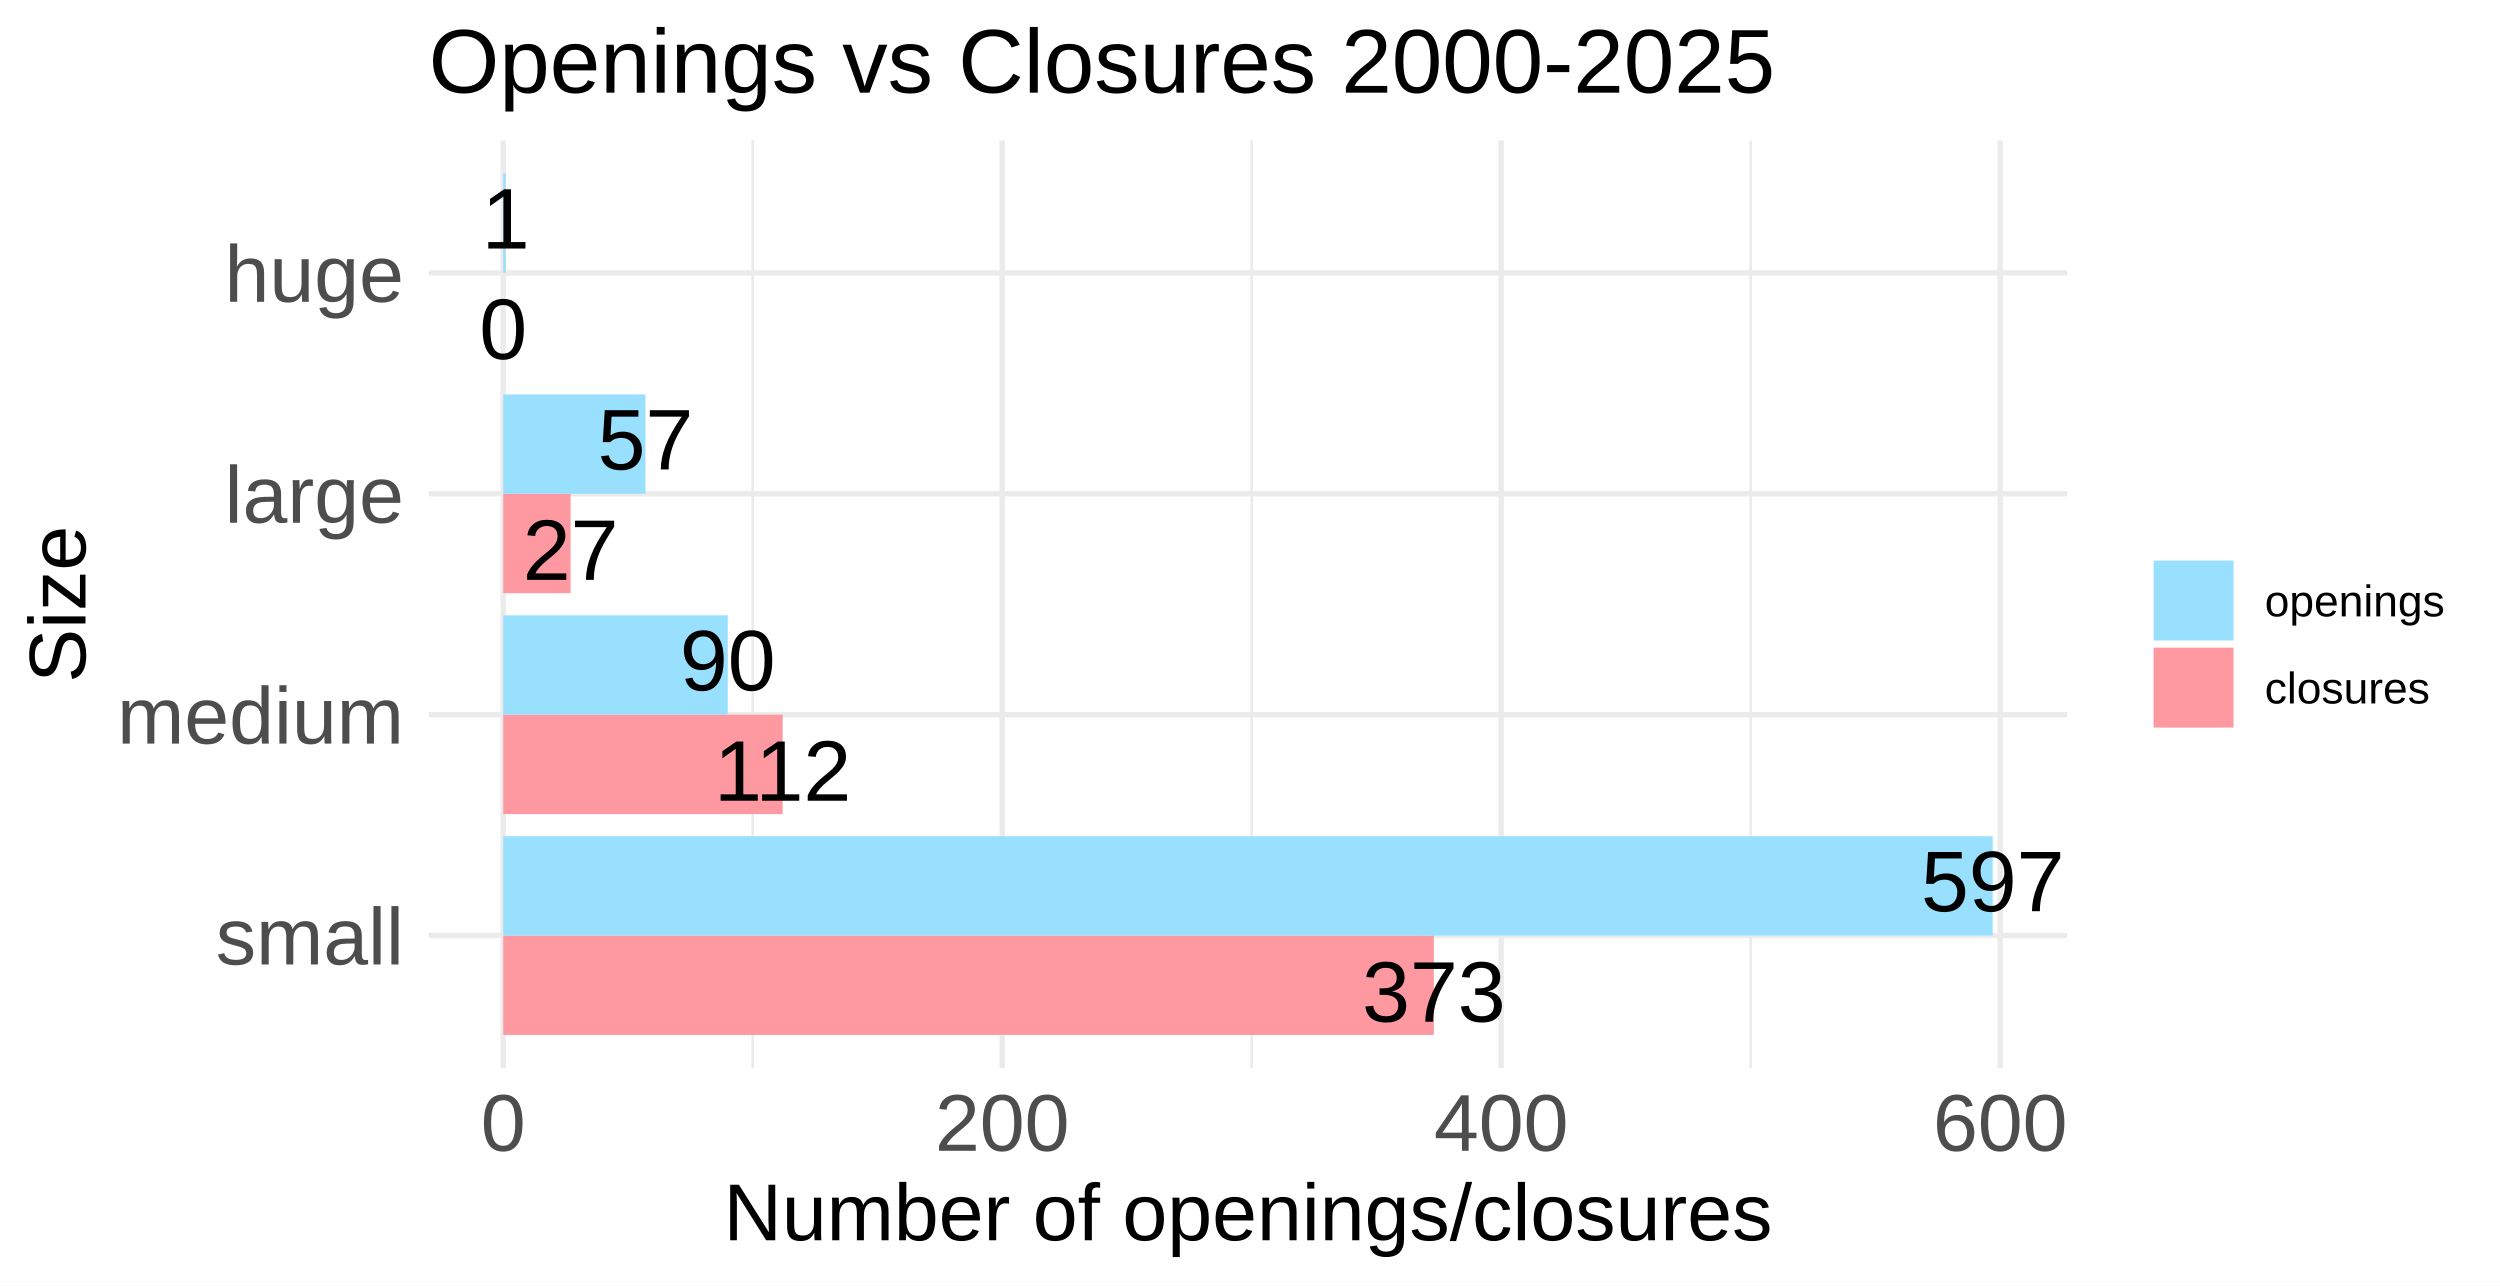
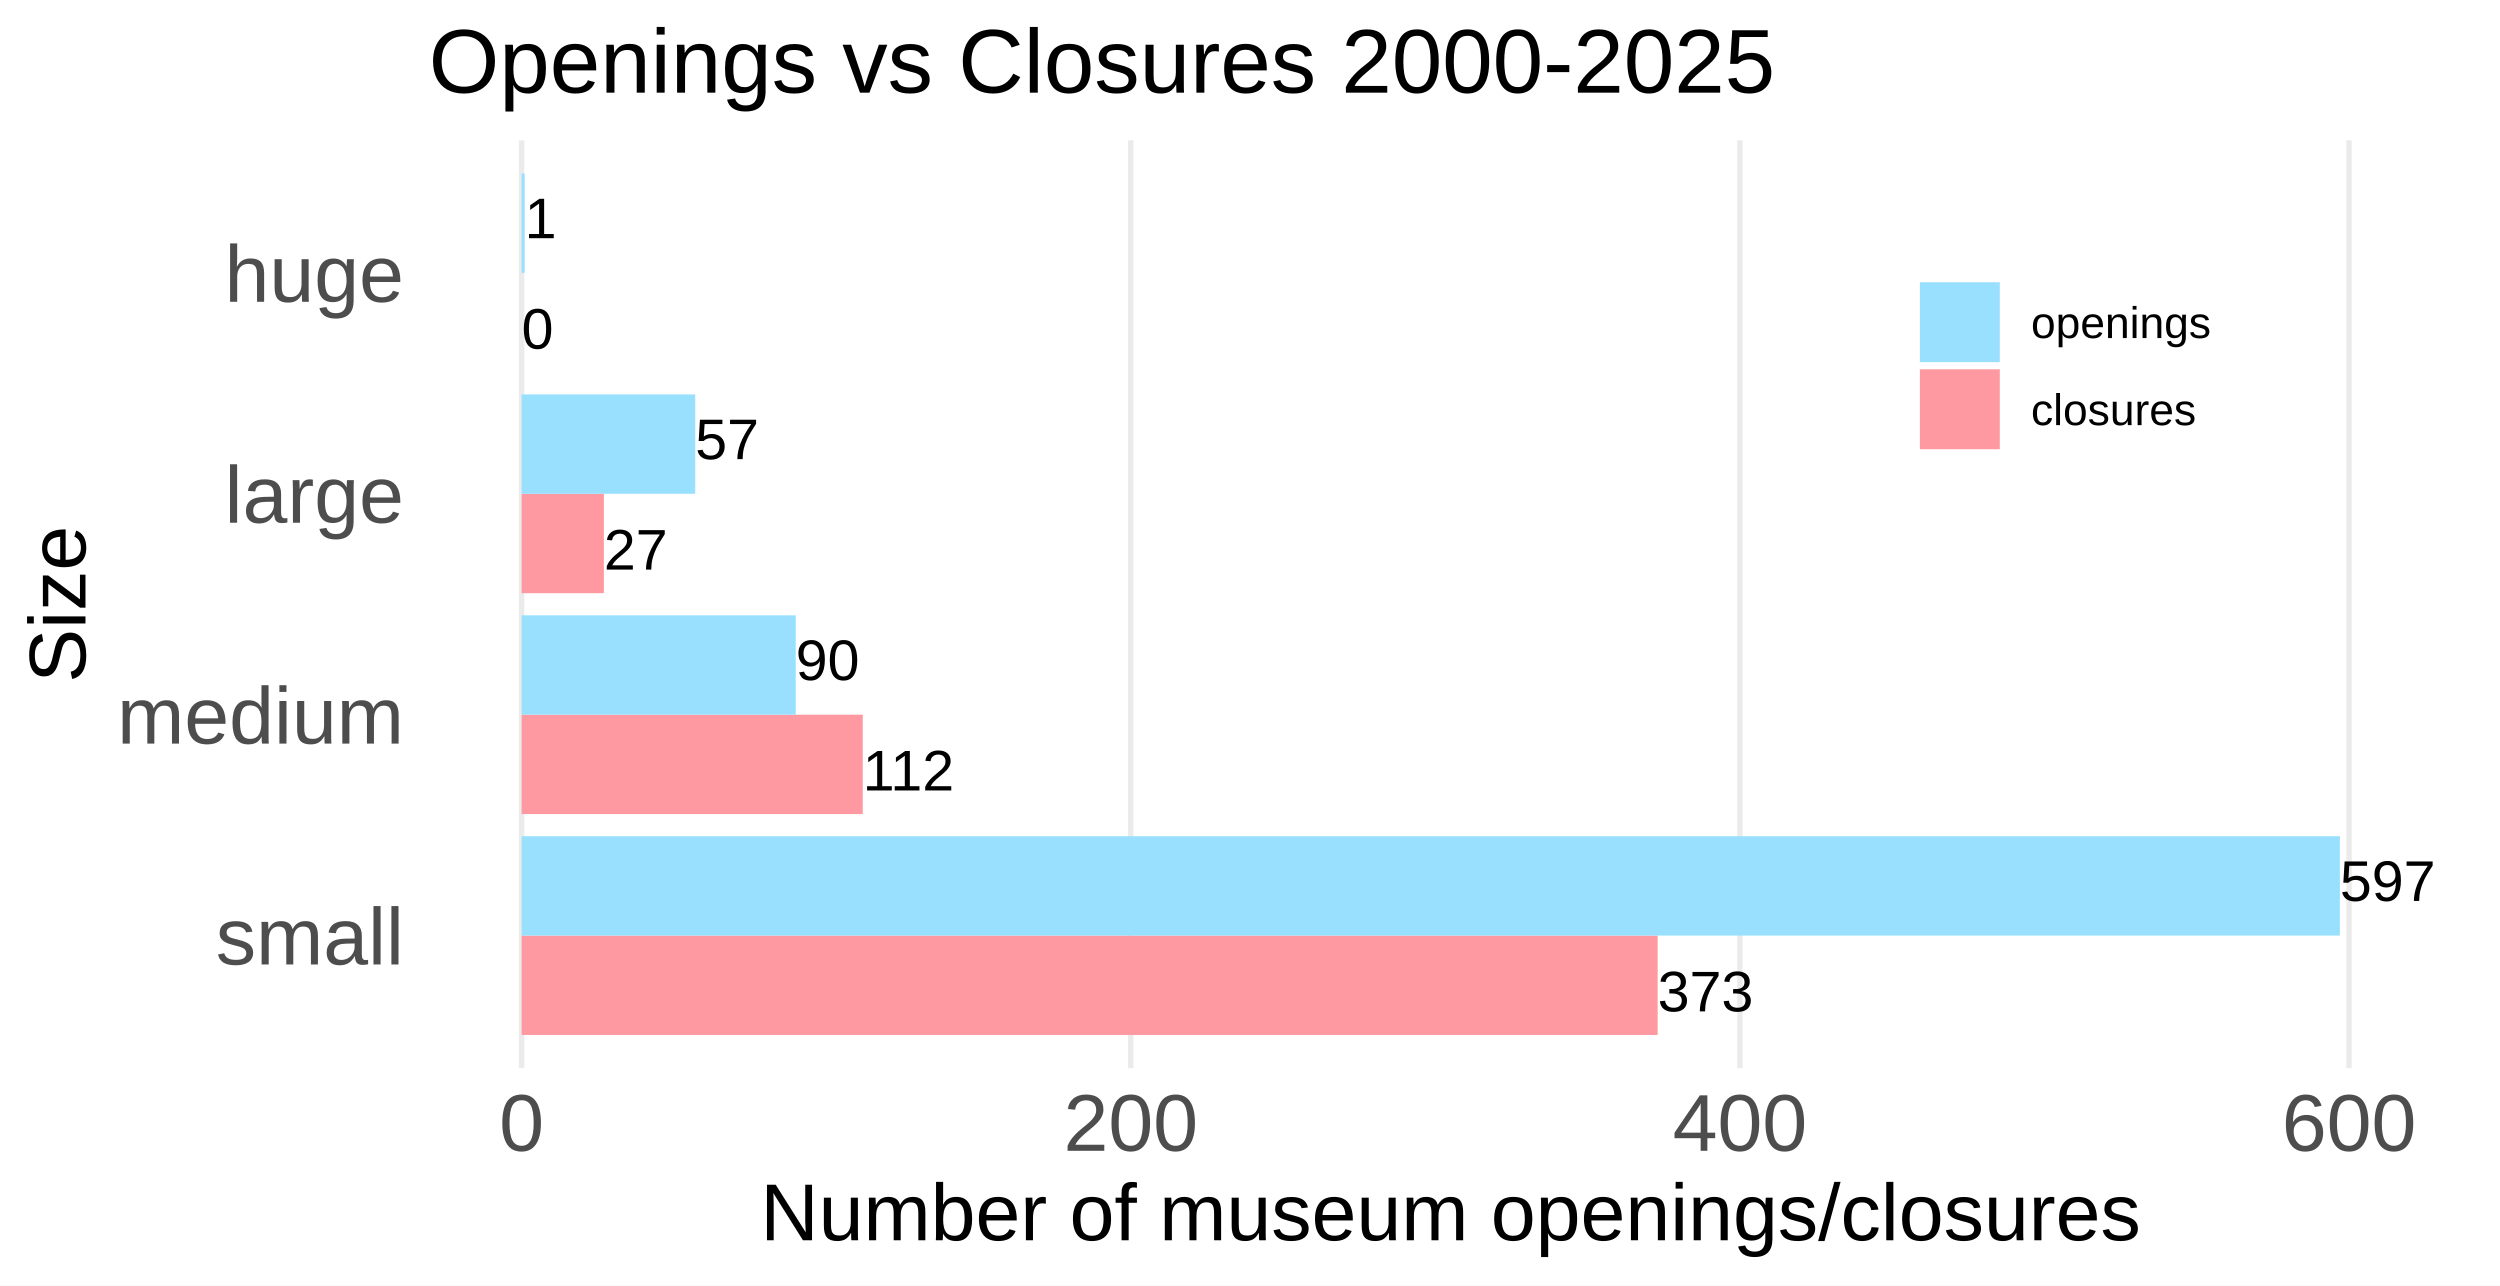
<svg xmlns="http://www.w3.org/2000/svg" class="svglite" width="496.06pt" height="255.12pt" viewBox="0 0 496.06 255.12">
  <defs>
    <style type="text/css">
    .svglite line, .svglite polyline, .svglite polygon, .svglite path, .svglite rect, .svglite circle {
      fill: none;
      stroke: #000000;
      stroke-linecap: round;
      stroke-linejoin: round;
      stroke-miterlimit: 10.00;
    }
    .svglite text {
      white-space: pre;
    }
  </style>
  </defs>
  <rect width="100%" height="100%" style="stroke: none; fill: #FFFFFF;" />
  <defs>
    <clipPath id="cpMC4wMHw0OTYuMDZ8MC4wMHwyNTUuMTI=">
      <rect x="0.00" y="0.00" width="496.06" height="255.12" />
    </clipPath>
  </defs>
  <g clip-path="url(#cpMC4wMHw0OTYuMDZ8MC4wMHwyNTUuMTI=)">
</g>
  <defs>
-     <clipPath id="cpODUuMDd8NDEwLjE4fDI3Ljg1fDIxMS45NA==">
-       <rect x="85.07" y="27.85" width="325.11" height="184.09" />
+     <clipPath id="cpODUuMDd8NDkwLjU4fDI3Ljg1fDIxMS45NA==">
+       <rect x="85.07" y="27.85" width="405.51" height="184.09" />
    </clipPath>
  </defs>
-   <g clip-path="url(#cpODUuMDd8NDEwLjE4fDI3Ljg1fDIxMS45NA==)">
-     <polyline points="149.36,211.94 149.36,27.85 " style="stroke-width: 0.53; stroke: #EBEBEB; stroke-linecap: butt;" />
-     <polyline points="248.37,211.94 248.37,27.85 " style="stroke-width: 0.53; stroke: #EBEBEB; stroke-linecap: butt;" />
-     <polyline points="347.38,211.94 347.38,27.85 " style="stroke-width: 0.53; stroke: #EBEBEB; stroke-linecap: butt;" />
-     <polyline points="85.07,185.64 410.18,185.64 " style="stroke-width: 1.07; stroke: #EBEBEB; stroke-linecap: butt;" />
-     <polyline points="85.07,141.81 410.18,141.81 " style="stroke-width: 1.07; stroke: #EBEBEB; stroke-linecap: butt;" />
-     <polyline points="85.07,97.98 410.18,97.98 " style="stroke-width: 1.07; stroke: #EBEBEB; stroke-linecap: butt;" />
-     <polyline points="85.07,54.15 410.18,54.15 " style="stroke-width: 1.07; stroke: #EBEBEB; stroke-linecap: butt;" />
-     <polyline points="99.85,211.94 99.85,27.85 " style="stroke-width: 1.07; stroke: #EBEBEB; stroke-linecap: butt;" />
-     <polyline points="198.86,211.94 198.86,27.85 " style="stroke-width: 1.07; stroke: #EBEBEB; stroke-linecap: butt;" />
-     <polyline points="297.87,211.94 297.87,27.85 " style="stroke-width: 1.07; stroke: #EBEBEB; stroke-linecap: butt;" />
-     <polyline points="396.89,211.94 396.89,27.85 " style="stroke-width: 1.07; stroke: #EBEBEB; stroke-linecap: butt;" />
-     <rect x="99.85" y="185.64" width="184.66" height="19.72" style="stroke-width: 1.07; stroke: none; stroke-linecap: butt; stroke-linejoin: miter; fill: #FF99A1;" />
-     <rect x="99.85" y="165.92" width="295.55" height="19.72" style="stroke-width: 1.07; stroke: none; stroke-linecap: butt; stroke-linejoin: miter; fill: #99E0FF;" />
-     <rect x="99.85" y="141.81" width="55.45" height="19.72" style="stroke-width: 1.07; stroke: none; stroke-linecap: butt; stroke-linejoin: miter; fill: #FF99A1;" />
-     <rect x="99.85" y="122.09" width="44.56" height="19.72" style="stroke-width: 1.07; stroke: none; stroke-linecap: butt; stroke-linejoin: miter; fill: #99E0FF;" />
-     <rect x="99.85" y="97.98" width="13.37" height="19.72" style="stroke-width: 1.07; stroke: none; stroke-linecap: butt; stroke-linejoin: miter; fill: #FF99A1;" />
-     <rect x="99.85" y="78.26" width="28.22" height="19.72" style="stroke-width: 1.07; stroke: none; stroke-linecap: butt; stroke-linejoin: miter; fill: #99E0FF;" />
-     <rect x="99.85" y="54.15" width="0.00" height="19.72" style="stroke-width: 1.07; stroke: none; stroke-linecap: butt; stroke-linejoin: miter; fill: #FF99A1;" />
-     <rect x="99.85" y="34.42" width="0.50" height="19.72" style="stroke-width: 1.07; stroke: none; stroke-linecap: butt; stroke-linejoin: miter; fill: #99E0FF;" />
-     <text x="395.40" y="180.81" text-anchor="middle" style="font-size: 17.07px; font-family: &quot;Arial&quot;;" textLength="28.47px" lengthAdjust="spacingAndGlyphs">597</text>
-     <text x="144.40" y="136.98" text-anchor="middle" style="font-size: 17.07px; font-family: &quot;Arial&quot;;" textLength="18.98px" lengthAdjust="spacingAndGlyphs">90</text>
-     <text x="128.07" y="93.15" text-anchor="middle" style="font-size: 17.07px; font-family: &quot;Arial&quot;;" textLength="18.98px" lengthAdjust="spacingAndGlyphs">57</text>
-     <text x="100.34" y="49.31" text-anchor="middle" style="font-size: 17.07px; font-family: &quot;Arial&quot;;" textLength="9.49px" lengthAdjust="spacingAndGlyphs">1</text>
-     <text x="284.51" y="202.73" text-anchor="middle" style="font-size: 17.07px; font-family: &quot;Arial&quot;;" textLength="28.47px" lengthAdjust="spacingAndGlyphs">373</text>
-     <text x="155.30" y="158.89" text-anchor="middle" style="font-size: 17.07px; font-family: &quot;Arial&quot;;" textLength="28.47px" lengthAdjust="spacingAndGlyphs">112</text>
-     <text x="113.22" y="115.06" text-anchor="middle" style="font-size: 17.07px; font-family: &quot;Arial&quot;;" textLength="18.98px" lengthAdjust="spacingAndGlyphs">27</text>
-     <text x="99.85" y="71.23" text-anchor="middle" style="font-size: 17.07px; font-family: &quot;Arial&quot;;" textLength="9.49px" lengthAdjust="spacingAndGlyphs">0</text>
+   <g clip-path="url(#cpODUuMDd8NDkwLjU4fDI3Ljg1fDIxMS45NA==)">
+     <polyline points="103.50,211.94 103.50,27.85 " style="stroke-width: 1.07; stroke: #EBEBEB; stroke-linecap: butt;" />
+     <polyline points="224.37,211.94 224.37,27.85 " style="stroke-width: 1.07; stroke: #EBEBEB; stroke-linecap: butt;" />
+     <polyline points="345.24,211.94 345.24,27.85 " style="stroke-width: 1.07; stroke: #EBEBEB; stroke-linecap: butt;" />
+     <polyline points="466.11,211.94 466.11,27.85 " style="stroke-width: 1.07; stroke: #EBEBEB; stroke-linecap: butt;" />
+     <rect x="103.50" y="185.64" width="225.42" height="19.72" style="stroke-width: 1.07; stroke: none; stroke-linecap: butt; stroke-linejoin: miter; fill: #FF99A1;" />
+     <rect x="103.50" y="165.92" width="360.79" height="19.72" style="stroke-width: 1.07; stroke: none; stroke-linecap: butt; stroke-linejoin: miter; fill: #99E0FF;" />
+     <rect x="103.50" y="141.81" width="67.69" height="19.72" style="stroke-width: 1.07; stroke: none; stroke-linecap: butt; stroke-linejoin: miter; fill: #FF99A1;" />
+     <rect x="103.50" y="122.09" width="54.39" height="19.72" style="stroke-width: 1.07; stroke: none; stroke-linecap: butt; stroke-linejoin: miter; fill: #99E0FF;" />
+     <rect x="103.50" y="97.98" width="16.32" height="19.72" style="stroke-width: 1.07; stroke: none; stroke-linecap: butt; stroke-linejoin: miter; fill: #FF99A1;" />
+     <rect x="103.50" y="78.26" width="34.45" height="19.72" style="stroke-width: 1.07; stroke: none; stroke-linecap: butt; stroke-linejoin: miter; fill: #99E0FF;" />
+     <rect x="103.50" y="54.15" width="0.00" height="19.72" style="stroke-width: 1.07; stroke: none; stroke-linecap: butt; stroke-linejoin: miter; fill: #FF99A1;" />
+     <rect x="103.50" y="34.42" width="0.60" height="19.72" style="stroke-width: 1.07; stroke: none; stroke-linecap: butt; stroke-linejoin: miter; fill: #99E0FF;" />
+     <text x="464.29" y="178.77" style="font-size: 11.38px; font-family: &quot;Arial&quot;;" textLength="18.99px" lengthAdjust="spacingAndGlyphs">597</text>
+     <text x="157.89" y="134.94" style="font-size: 11.38px; font-family: &quot;Arial&quot;;" textLength="12.66px" lengthAdjust="spacingAndGlyphs">90</text>
+     <text x="137.95" y="91.11" style="font-size: 11.38px; font-family: &quot;Arial&quot;;" textLength="12.66px" lengthAdjust="spacingAndGlyphs">57</text>
+     <text x="104.11" y="47.27" style="font-size: 11.38px; font-family: &quot;Arial&quot;;" textLength="6.33px" lengthAdjust="spacingAndGlyphs">1</text>
+     <text x="328.92" y="200.68" style="font-size: 11.38px; font-family: &quot;Arial&quot;;" textLength="18.99px" lengthAdjust="spacingAndGlyphs">373</text>
+     <text x="171.19" y="156.85" style="font-size: 11.38px; font-family: &quot;Arial&quot;;" textLength="18.99px" lengthAdjust="spacingAndGlyphs">112</text>
+     <text x="119.82" y="113.02" style="font-size: 11.38px; font-family: &quot;Arial&quot;;" textLength="12.66px" lengthAdjust="spacingAndGlyphs">27</text>
+     <text x="103.50" y="69.19" style="font-size: 11.38px; font-family: &quot;Arial&quot;;" textLength="6.33px" lengthAdjust="spacingAndGlyphs">0</text>
  </g>
  <g clip-path="url(#cpMC4wMHw0OTYuMDZ8MC4wMHwyNTUuMTI=)">
    <text x="80.14" y="191.38" text-anchor="end" style="font-size: 16.00px;fill: #4D4D4D; font-family: &quot;Arial&quot;;" textLength="37.34px" lengthAdjust="spacingAndGlyphs">small</text>
    <text x="80.14" y="147.55" text-anchor="end" style="font-size: 16.00px;fill: #4D4D4D; font-family: &quot;Arial&quot;;" textLength="56.91px" lengthAdjust="spacingAndGlyphs">medium</text>
    <text x="80.14" y="103.72" text-anchor="end" style="font-size: 16.00px;fill: #4D4D4D; font-family: &quot;Arial&quot;;" textLength="35.58px" lengthAdjust="spacingAndGlyphs">large</text>
    <text x="80.14" y="59.89" text-anchor="end" style="font-size: 16.00px;fill: #4D4D4D; font-family: &quot;Arial&quot;;" textLength="35.60px" lengthAdjust="spacingAndGlyphs">huge</text>
-     <text x="99.85" y="228.35" text-anchor="middle" style="font-size: 16.00px;fill: #4D4D4D; font-family: &quot;Arial&quot;;" textLength="8.90px" lengthAdjust="spacingAndGlyphs">0</text>
-     <text x="198.86" y="228.35" text-anchor="middle" style="font-size: 16.00px;fill: #4D4D4D; font-family: &quot;Arial&quot;;" textLength="26.70px" lengthAdjust="spacingAndGlyphs">200</text>
-     <text x="297.87" y="228.35" text-anchor="middle" style="font-size: 16.00px;fill: #4D4D4D; font-family: &quot;Arial&quot;;" textLength="26.70px" lengthAdjust="spacingAndGlyphs">400</text>
-     <text x="396.89" y="228.35" text-anchor="middle" style="font-size: 16.00px;fill: #4D4D4D; font-family: &quot;Arial&quot;;" textLength="26.70px" lengthAdjust="spacingAndGlyphs">600</text>
-     <text x="247.63" y="246.10" text-anchor="middle" style="font-size: 16.00px; font-family: &quot;Arial&quot;;" textLength="208.11px" lengthAdjust="spacingAndGlyphs">Number of openings/closures</text>
+     <text x="103.50" y="228.35" text-anchor="middle" style="font-size: 16.00px;fill: #4D4D4D; font-family: &quot;Arial&quot;;" textLength="8.90px" lengthAdjust="spacingAndGlyphs">0</text>
+     <text x="224.37" y="228.35" text-anchor="middle" style="font-size: 16.00px;fill: #4D4D4D; font-family: &quot;Arial&quot;;" textLength="26.70px" lengthAdjust="spacingAndGlyphs">200</text>
+     <text x="345.24" y="228.35" text-anchor="middle" style="font-size: 16.00px;fill: #4D4D4D; font-family: &quot;Arial&quot;;" textLength="26.70px" lengthAdjust="spacingAndGlyphs">400</text>
+     <text x="466.11" y="228.35" text-anchor="middle" style="font-size: 16.00px;fill: #4D4D4D; font-family: &quot;Arial&quot;;" textLength="26.70px" lengthAdjust="spacingAndGlyphs">600</text>
+     <text x="287.83" y="246.10" text-anchor="middle" style="font-size: 16.00px; font-family: &quot;Arial&quot;;" textLength="273.90px" lengthAdjust="spacingAndGlyphs">Number of museum openings/closures</text>
    <text transform="translate(16.96,119.90) rotate(-90)" text-anchor="middle" style="font-size: 16.00px; font-family: &quot;Arial&quot;;" textLength="31.13px" lengthAdjust="spacingAndGlyphs">Size</text>
-     <rect x="427.33" y="111.23" width="15.86" height="15.86" style="stroke-width: 1.07; stroke: none; stroke-linecap: butt; stroke-linejoin: miter; fill: #99E0FF;" />
-     <rect x="427.33" y="128.51" width="15.86" height="15.86" style="stroke-width: 1.07; stroke: none; stroke-linecap: butt; stroke-linejoin: miter; fill: #FF99A1;" />
-     <text x="449.38" y="122.31" style="font-size: 8.80px; font-family: &quot;Arial&quot;;" textLength="35.73px" lengthAdjust="spacingAndGlyphs">openings</text>
-     <text x="449.38" y="139.59" style="font-size: 8.80px; font-family: &quot;Arial&quot;;" textLength="32.77px" lengthAdjust="spacingAndGlyphs">closures</text>
+     <rect x="380.95" y="56.00" width="15.86" height="15.86" style="stroke-width: 1.07; stroke: none; stroke-linecap: butt; stroke-linejoin: miter; fill: #99E0FF;" />
+     <rect x="380.95" y="73.28" width="15.86" height="15.86" style="stroke-width: 1.07; stroke: none; stroke-linecap: butt; stroke-linejoin: miter; fill: #FF99A1;" />
+     <text x="403.00" y="67.08" style="font-size: 8.80px; font-family: &quot;Arial&quot;;" textLength="35.73px" lengthAdjust="spacingAndGlyphs">openings</text>
+     <text x="403.00" y="84.36" style="font-size: 8.80px; font-family: &quot;Arial&quot;;" textLength="32.77px" lengthAdjust="spacingAndGlyphs">closures</text>
    <text x="85.07" y="18.39" style="font-size: 18.00px; font-family: &quot;Arial&quot;;" textLength="267.13px" lengthAdjust="spacingAndGlyphs">Openings vs Closures 2000-2025</text>
  </g>
</svg>
